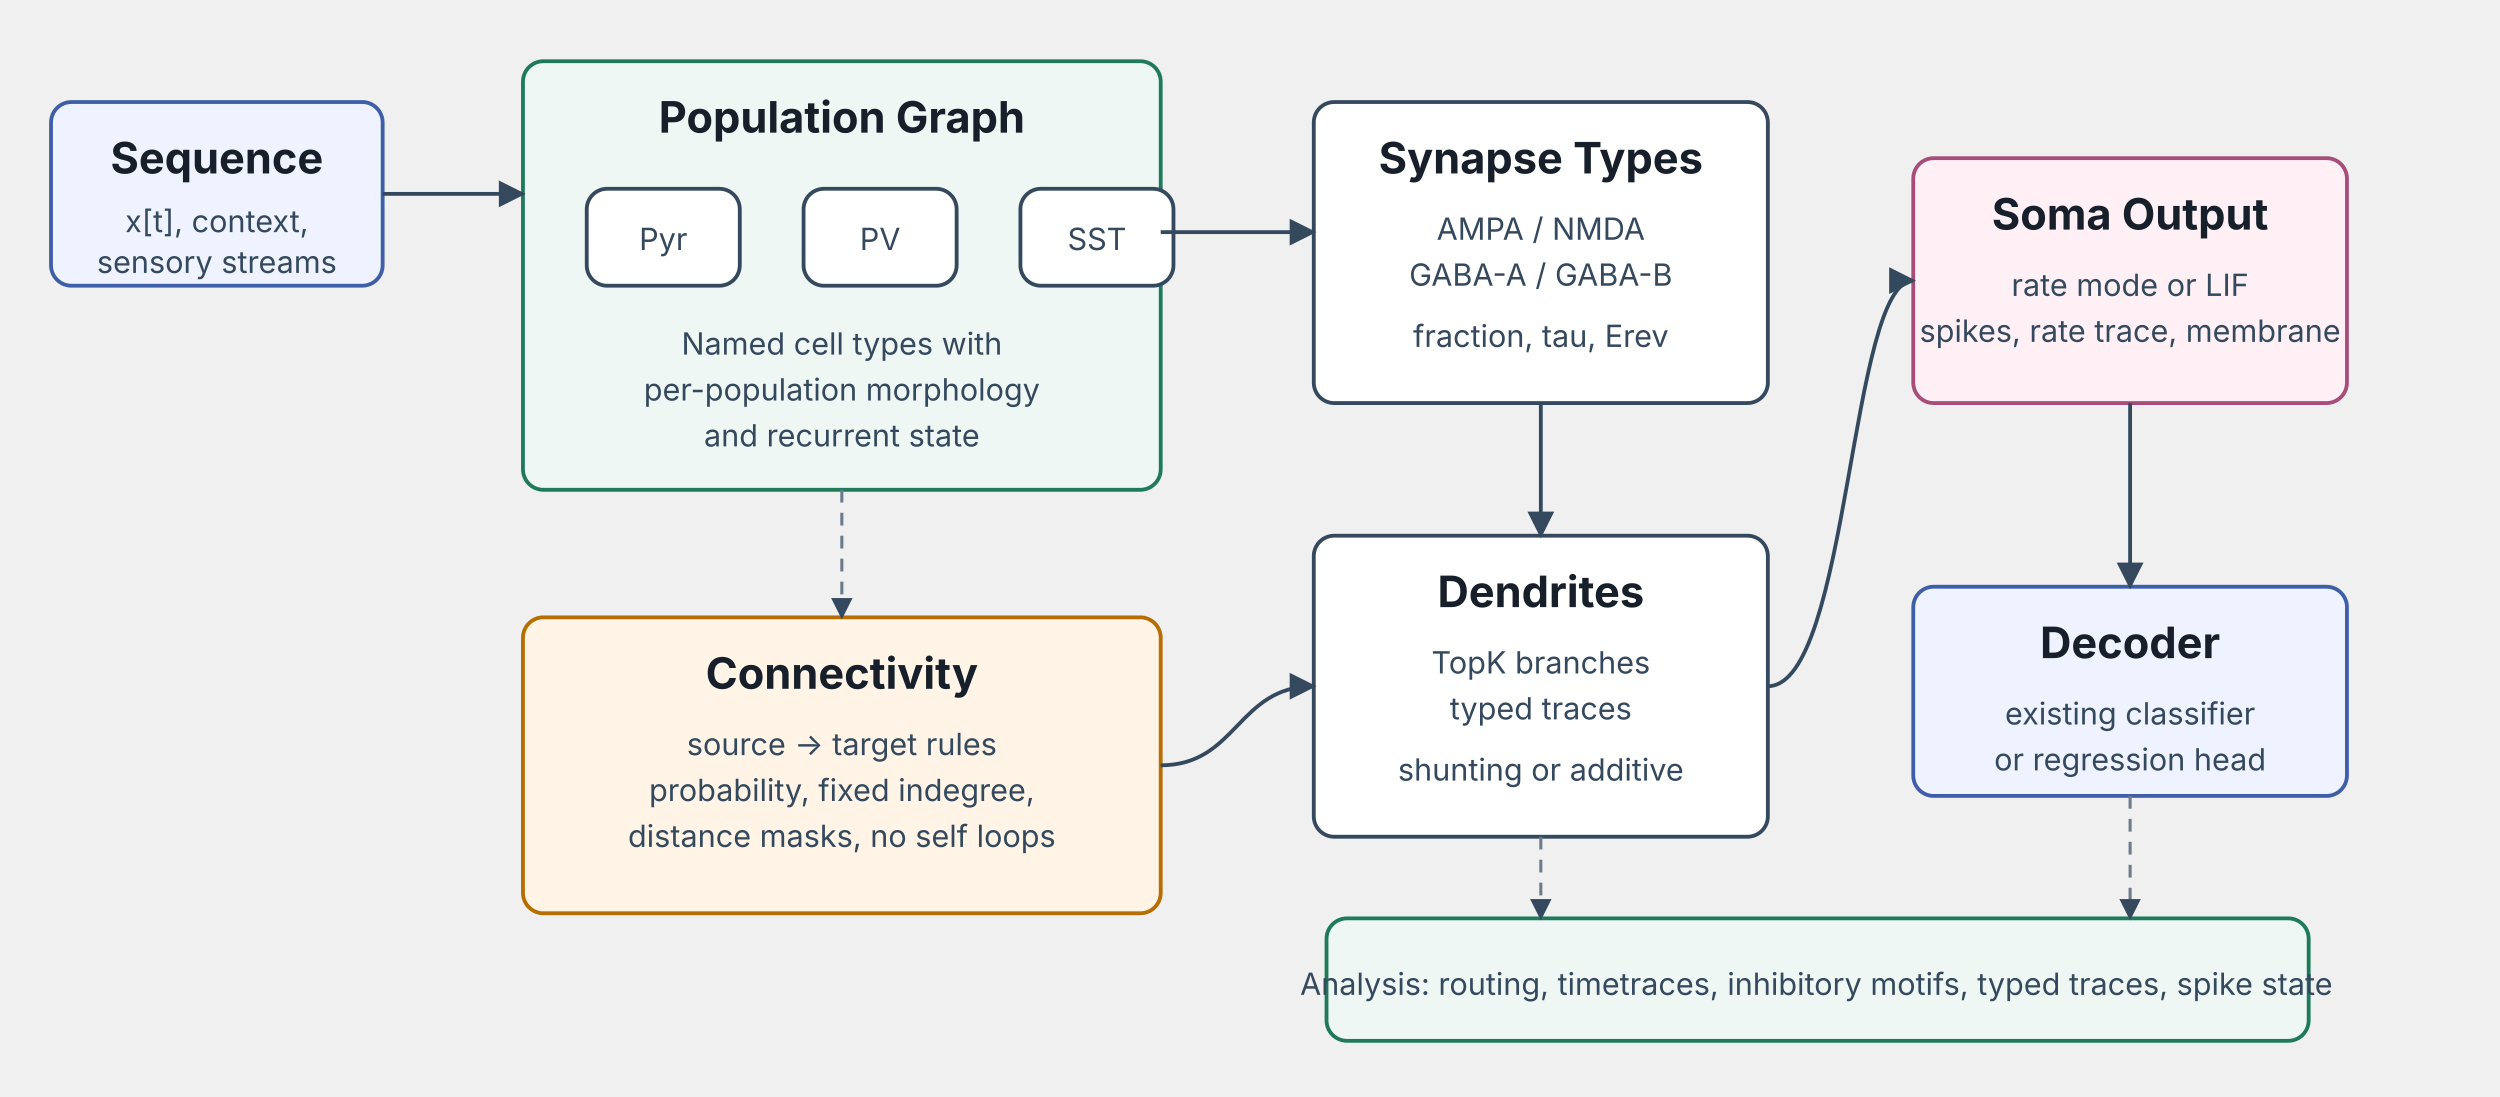
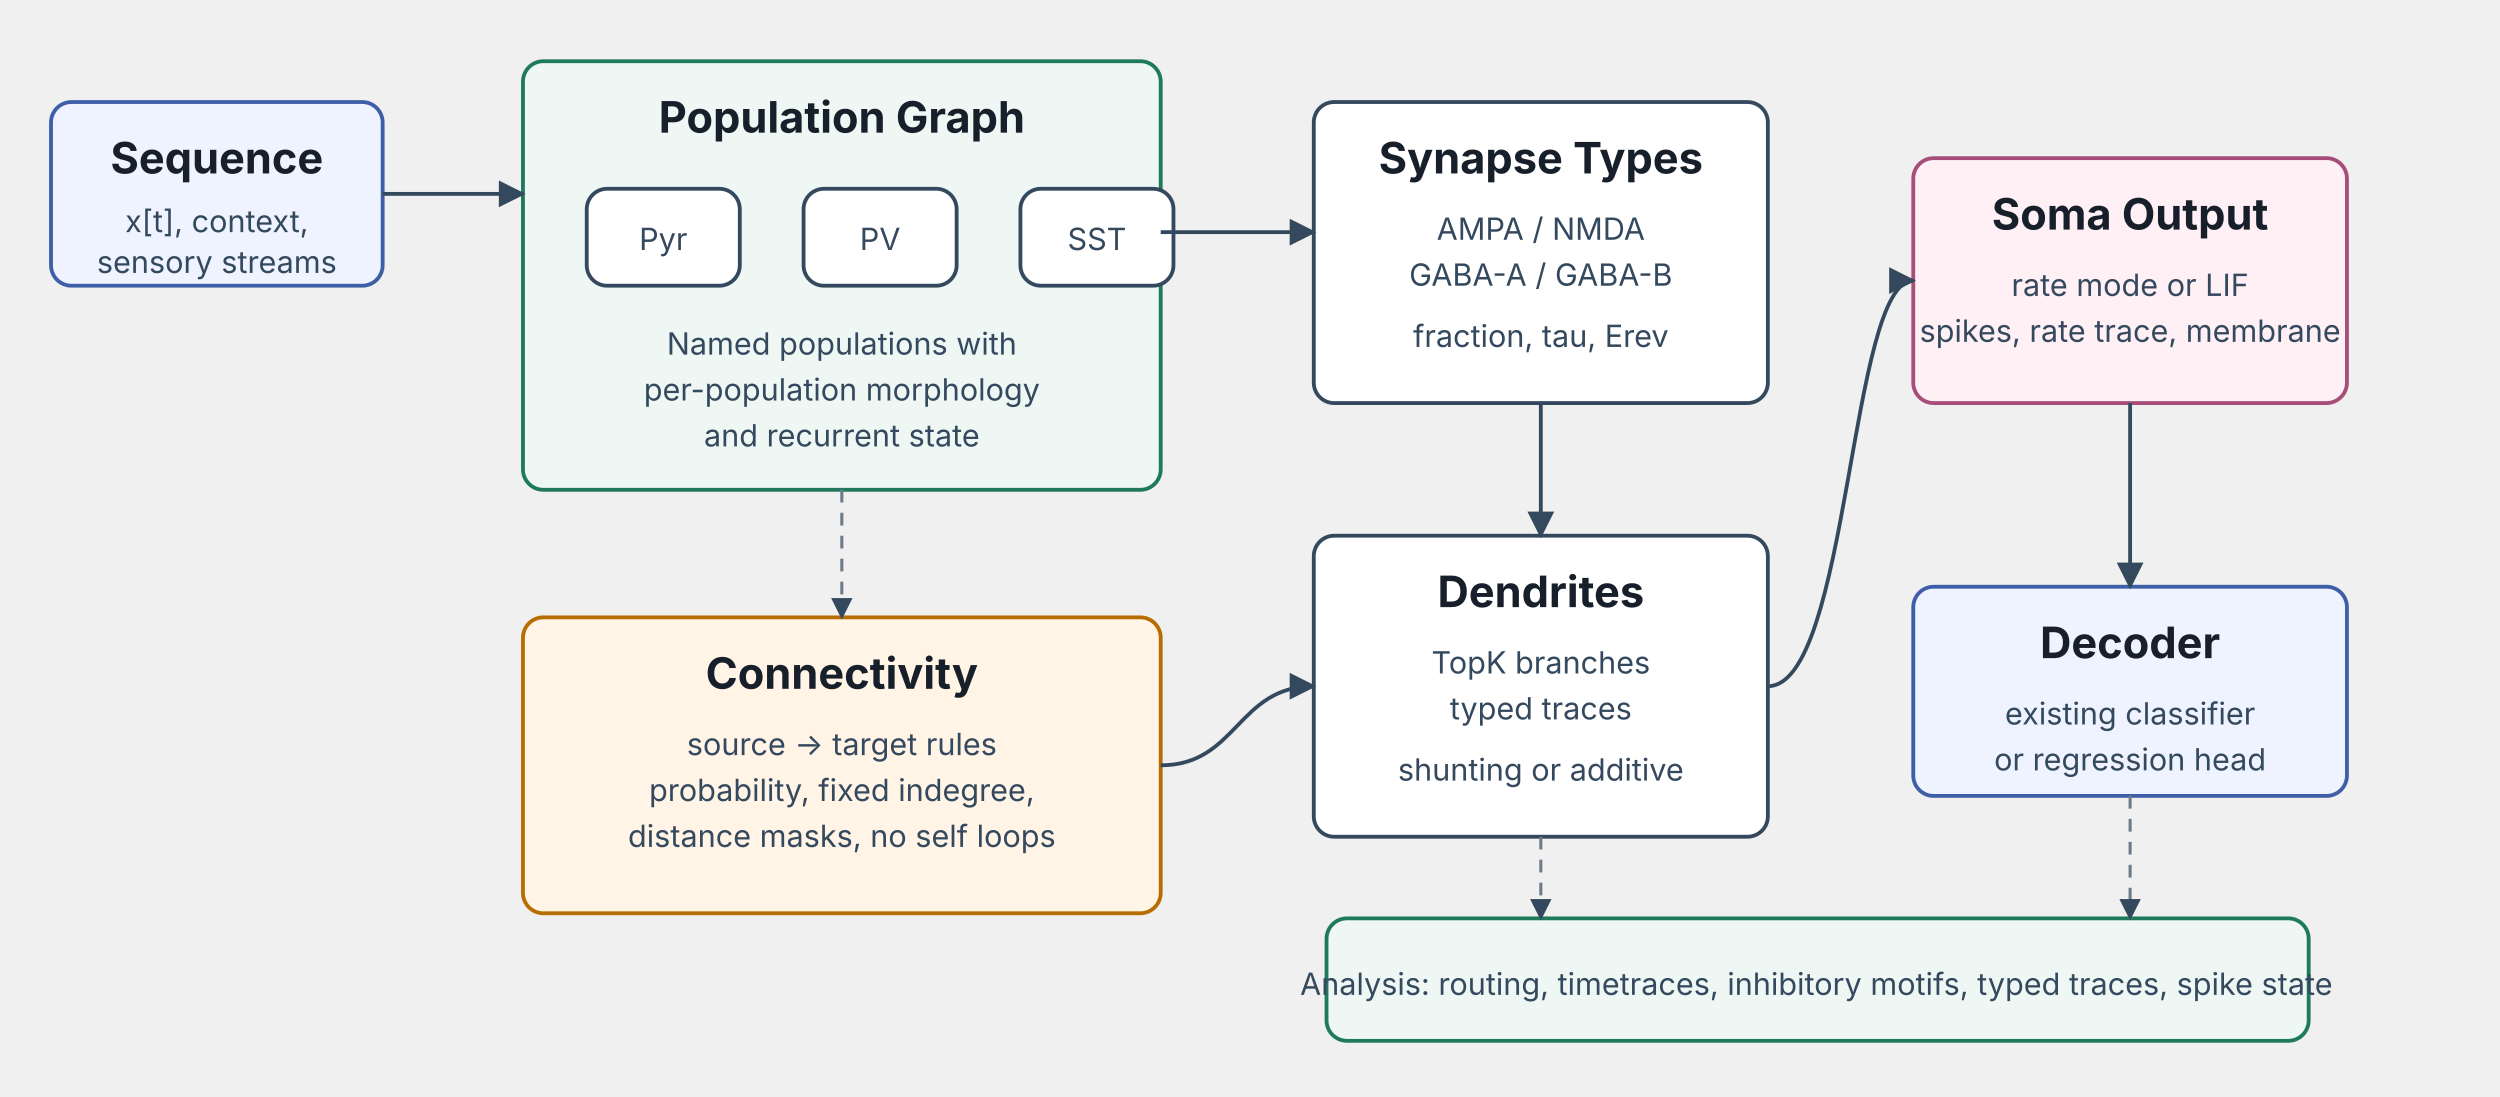
<svg xmlns="http://www.w3.org/2000/svg" width="980" height="430" viewBox="0 0 980 430" role="img" aria-labelledby="title desc">
  <defs>
    <marker id="arrow" viewBox="0 0 10 10" refX="9" refY="5" markerWidth="7" markerHeight="7" orient="auto-start-reverse">
      <path d="M 0 0 L 10 5 L 0 10 z" fill="#34495e" />
    </marker>
    <style>
      .box { fill: #ffffff; stroke: #34495e; stroke-width: 1.5; rx: 8; }
      .soft { fill: #eef7f4; stroke: #1f7a5c; }
      .warm { fill: #fff4e6; stroke: #b76e00; }
      .cool { fill: #eef3ff; stroke: #3e5fa8; }
      .pink { fill: #fff0f5; stroke: #a64d79; }
      .text { font-family: Inter, Arial, sans-serif; font-size: 14px; fill: #17202a; }
      .small { font-family: Inter, Arial, sans-serif; font-size: 12px; fill: #34495e; }
      .title { font-family: Inter, Arial, sans-serif; font-size: 17px; font-weight: 700; fill: #17202a; }
      .arrow { stroke: #34495e; stroke-width: 1.5; fill: none; marker-end: url(#arrow); }
      .dash { stroke: #6c7a89; stroke-width: 1.2; stroke-dasharray: 5 4; fill: none; marker-end: url(#arrow); }
    </style>
  </defs>
  <rect x="20" y="40" width="130" height="72" class="box cool" />
  <text x="85" y="68" text-anchor="middle" class="title">Sequence</text>
  <text x="85" y="91" text-anchor="middle" class="small">x[t], context,</text>
  <text x="85" y="107" text-anchor="middle" class="small">sensory streams</text>
  <rect x="205" y="24" width="250" height="168" class="box soft" />
  <text x="330" y="52" text-anchor="middle" class="title">Population Graph</text>
  <rect x="230" y="74" width="60" height="38" class="box" />
  <text x="260" y="98" text-anchor="middle" class="small">Pyr</text>
  <rect x="315" y="74" width="60" height="38" class="box" />
  <text x="345" y="98" text-anchor="middle" class="small">PV</text>
  <rect x="400" y="74" width="60" height="38" class="box" />
  <text x="430" y="98" text-anchor="middle" class="small">SST</text>
-   <text x="330" y="139" text-anchor="middle" class="small">Named cell types with</text>
+   <text x="330" y="139" text-anchor="middle" class="small">Named populations with</text>
  <text x="330" y="157" text-anchor="middle" class="small">per-population morphology</text>
  <text x="330" y="175" text-anchor="middle" class="small">and recurrent state</text>
  <rect x="205" y="242" width="250" height="116" class="box warm" />
  <text x="330" y="270" text-anchor="middle" class="title">Connectivity</text>
  <text x="330" y="296" text-anchor="middle" class="small">source -&gt; target rules</text>
  <text x="330" y="314" text-anchor="middle" class="small">probability, fixed indegree,</text>
  <text x="330" y="332" text-anchor="middle" class="small">distance masks, no self loops</text>
  <rect x="515" y="40" width="178" height="118" class="box" />
  <text x="604" y="68" text-anchor="middle" class="title">Synapse Types</text>
  <text x="604" y="94" text-anchor="middle" class="small">AMPA / NMDA</text>
  <text x="604" y="112" text-anchor="middle" class="small">GABA-A / GABA-B</text>
  <text x="604" y="136" text-anchor="middle" class="small">fraction, tau, Erev</text>
  <rect x="515" y="210" width="178" height="118" class="box" />
  <text x="604" y="238" text-anchor="middle" class="title">Dendrites</text>
  <text x="604" y="264" text-anchor="middle" class="small">TopK branches</text>
  <text x="604" y="282" text-anchor="middle" class="small">typed traces</text>
  <text x="604" y="306" text-anchor="middle" class="small">shunting or additive</text>
  <rect x="750" y="62" width="170" height="96" class="box pink" />
  <text x="835" y="90" text-anchor="middle" class="title">Soma Output</text>
  <text x="835" y="116" text-anchor="middle" class="small">rate mode or LIF</text>
  <text x="835" y="134" text-anchor="middle" class="small">spikes, rate trace, membrane</text>
  <rect x="750" y="230" width="170" height="82" class="box cool" />
  <text x="835" y="258" text-anchor="middle" class="title">Decoder</text>
  <text x="835" y="284" text-anchor="middle" class="small">existing classifier</text>
  <text x="835" y="302" text-anchor="middle" class="small">or regression head</text>
  <rect x="520" y="360" width="385" height="48" class="box soft" />
  <text x="712" y="390" text-anchor="middle" class="small">Analysis: routing, timetraces, inhibitory motifs, typed traces, spike state</text>
  <path d="M150 76 L205 76" class="arrow" />
  <path d="M330 192 L330 242" class="dash" />
  <path d="M455 91 L515 91" class="arrow" />
  <path d="M604 158 L604 210" class="arrow" />
  <path d="M693 269 C725 269 725 110 750 110" class="arrow" />
  <path d="M835 158 L835 230" class="arrow" />
  <path d="M455 300 C485 300 485 269 515 269" class="arrow" />
  <path d="M604 328 L604 360" class="dash" />
  <path d="M835 312 L835 360" class="dash" />
</svg>
